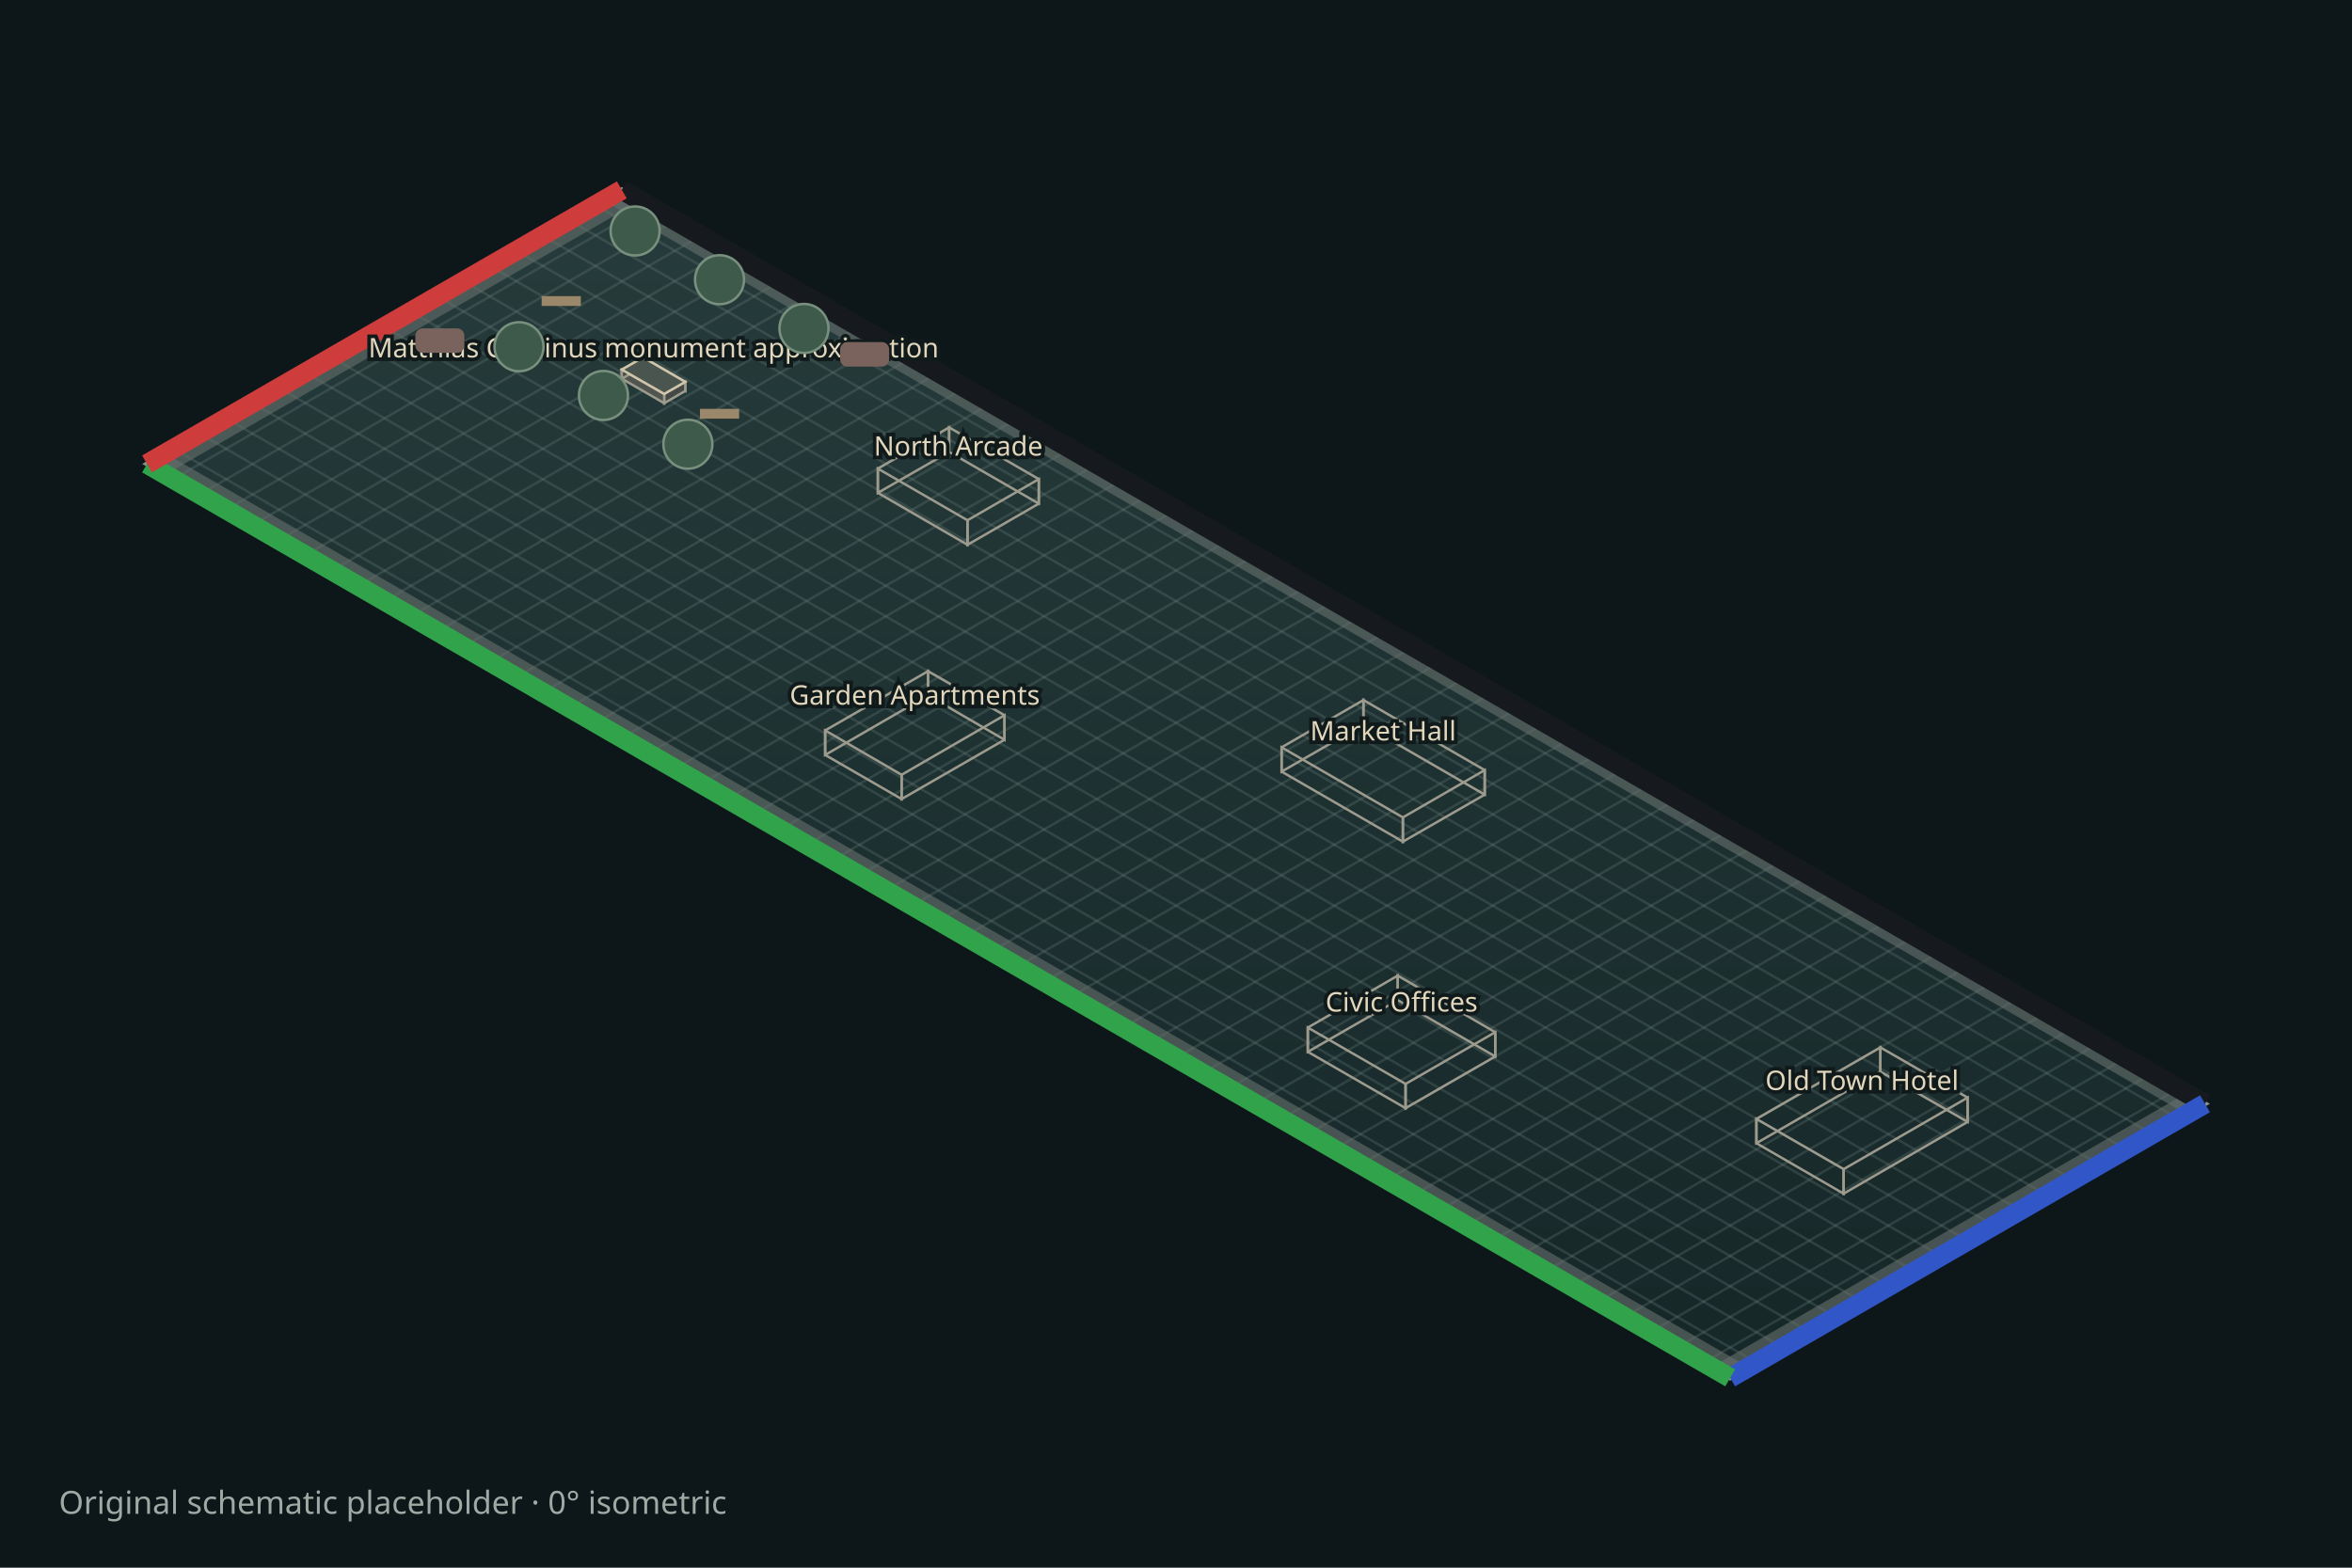
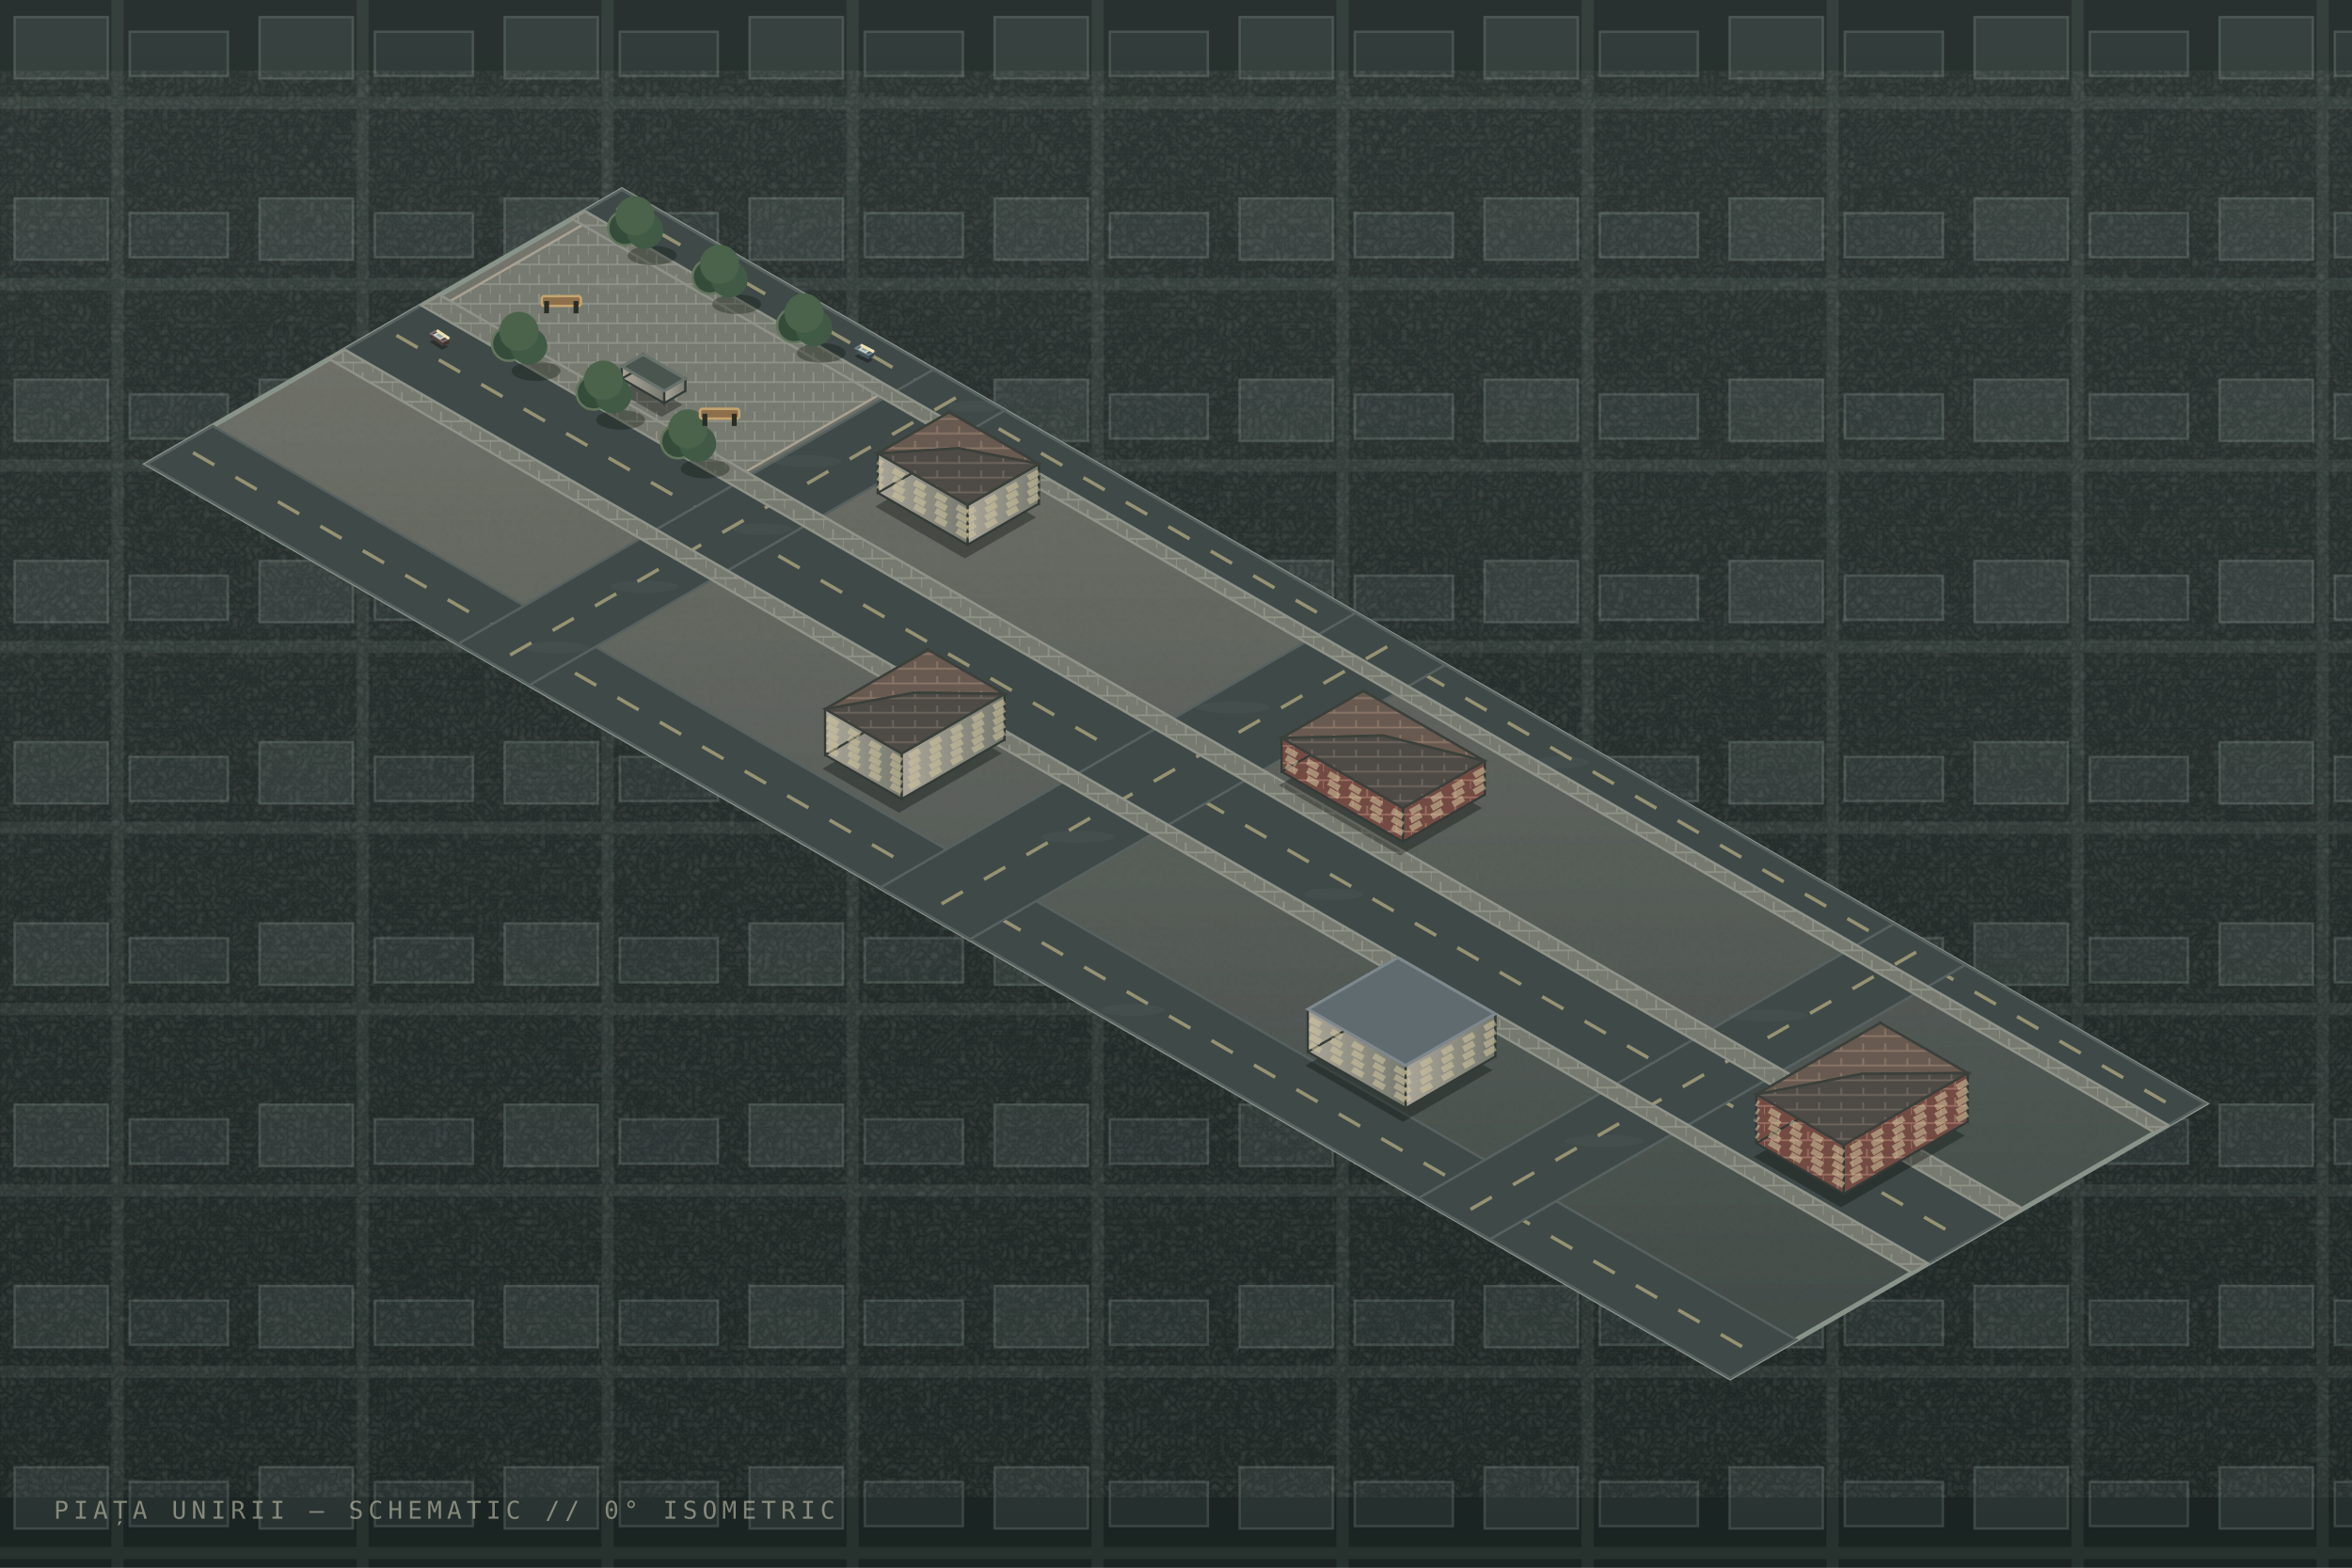
<svg xmlns="http://www.w3.org/2000/svg" width="960" height="640" viewBox="0 0 960 640">
  <defs>
+     <linearGradient id="sky" x2="0" y2="1">
+       <stop stop-color="#606b69" />
+       <stop offset="1" stop-color="#202b2a" />
+     </linearGradient>
    <linearGradient id="ground" x2="0" y2="1">
-       <stop stop-color="#263b3b" />
-       <stop offset="1" stop-color="#162728" />
-     </linearGradient>
-     <style>.label{fill:#e2d7bd;font:11px system-ui;text-anchor:middle;paint-order:stroke;stroke:#101a1b;stroke-width:3px}.grid path{fill:none;stroke:#738784;stroke-width:1;opacity:.25}.roads polygon{fill:#65706d;opacity:.6}</style>
+       <stop stop-color="#77786f" />
+       <stop offset="1" stop-color="#414b48" />
+     </linearGradient>
+     <linearGradient id="stone">
+       <stop stop-color="#aaa598" />
+       <stop offset="1" stop-color="#777a70" />
+     </linearGradient>
+     <linearGradient id="concrete">
+       <stop stop-color="#a2a69e" />
+       <stop offset="1" stop-color="#666f6c" />
+     </linearGradient>
+     <linearGradient id="metal">
+       <stop stop-color="#758183" />
+       <stop offset="1" stop-color="#465153" />
+     </linearGradient>
+     <linearGradient id="glass" x2="1" y2="1">
+       <stop stop-color="#9bb5b6" />
+       <stop offset=".5" stop-color="#49636a" />
+       <stop offset="1" stop-color="#c5d0c9" />
+     </linearGradient>
+     <pattern id="brick" width="12" height="7" patternUnits="userSpaceOnUse">
+       <rect width="12" height="7" fill="#744b43" />
+       <path d="M0 3.5h12M6 0v3.5M0 3.5v3.5" stroke="#9a6e61" stroke-width=".7" />
+     </pattern>
+     <pattern id="roofTile" width="9" height="6" patternUnits="userSpaceOnUse">
+       <rect width="9" height="6" fill="#685a50" />
+       <path d="M0 3h9M4.5 0v3" stroke="#8b7668" stroke-width=".7" />
+     </pattern>
+     <pattern id="roofTileDark" width="9" height="6" patternUnits="userSpaceOnUse">
+       <rect width="9" height="6" fill="#4e4a45" />
+       <path d="M0 3h9M4.5 0v3" stroke="#6d665e" stroke-width=".7" />
+     </pattern>
+     <pattern id="pavers" width="8" height="8" patternUnits="userSpaceOnUse">
+       <rect width="8" height="8" fill="#777a70" />
+       <path d="M0 4h8M4 0v4M0 4v4" stroke="#94978b" stroke-width=".55" />
+     </pattern>
+     <pattern id="yard" width="10" height="10" patternUnits="userSpaceOnUse">
+       <rect width="10" height="10" fill="#414b48" />
+       <path d="M-2 10L10-2M3 12L12 3" stroke="#6c7772" stroke-width="1" opacity=".4" />
+     </pattern>
+     <pattern id="district" width="100" height="74" patternUnits="userSpaceOnUse">
+       <rect width="100" height="74" fill="#18211f" />
+       <rect x="6" y="7" width="38" height="25" fill="#2b3633" stroke="#46514d" />
+       <rect x="53" y="13" width="40" height="18" fill="#25302e" stroke="#424d49" />
+       <path d="M0 42h100M48 0v74" stroke="#65706c" stroke-width="5" opacity=".22" />
+     </pattern>
+     <filter id="grain">
+       <feTurbulence baseFrequency=".35" numOctaves="3" seed="19" result="n" />
+       <feColorMatrix in="n" values=".13 0 0 0 .6 0 .13 0 0 .58 0 0 .13 0 .55 0 0 0 .18 0" />
+       <feBlend in="SourceGraphic" mode="multiply" />
+     </filter>
  </defs>
-   <rect width="960" height="640" fill="#0d171a" />
-   <polygon points="253.8,77.5 900.0,450.6 706.2,562.5 60.0,189.4" fill="url(#ground)" stroke="#88928c" stroke-width="2" />
-   <g class="grid">
-     <path d="M253.8,77.5 60.0,189.4" />
-     <path d="M264.6,83.7 70.8,195.6" />
-     <path d="M275.4,89.9 81.5,201.9" />
-     <path d="M286.2,96.2 92.3,208.1" />
-     <path d="M296.9,102.4 103.1,214.3" />
-     <path d="M307.7,108.6 113.8,220.5" />
-     <path d="M318.5,114.8 124.6,226.7" />
-     <path d="M329.2,121.0 135.4,233.0" />
-     <path d="M340.0,127.2 146.2,239.2" />
-     <path d="M350.8,133.5 156.9,245.4" />
-     <path d="M361.5,139.7 167.7,251.6" />
-     <path d="M372.3,145.9 178.5,257.8" />
-     <path d="M383.1,152.1 189.2,264.0" />
-     <path d="M393.8,158.3 200.0,270.3" />
-     <path d="M404.6,164.6 210.8,276.5" />
-     <path d="M415.4,170.8 221.5,282.7" />
-     <path d="M426.2,177.0 232.3,288.9" />
-     <path d="M436.9,183.2 243.1,295.1" />
-     <path d="M447.7,189.4 253.8,301.3" />
-     <path d="M458.5,195.6 264.6,307.6" />
-     <path d="M469.2,201.9 275.4,313.8" />
-     <path d="M480.0,208.1 286.2,320.0" />
-     <path d="M490.8,214.3 296.9,326.2" />
-     <path d="M501.5,220.5 307.7,332.4" />
-     <path d="M512.3,226.7 318.5,338.7" />
-     <path d="M523.1,233.0 329.2,344.9" />
-     <path d="M533.8,239.2 340.0,351.1" />
-     <path d="M544.6,245.4 350.8,357.3" />
-     <path d="M555.4,251.6 361.5,363.5" />
-     <path d="M566.2,257.8 372.3,369.7" />
-     <path d="M576.9,264.0 383.1,376.0" />
-     <path d="M587.7,270.3 393.8,382.2" />
-     <path d="M598.5,276.5 404.6,388.4" />
-     <path d="M609.2,282.7 415.4,394.6" />
-     <path d="M620.0,288.9 426.2,400.8" />
-     <path d="M630.8,295.1 436.9,407.0" />
-     <path d="M641.5,301.3 447.7,413.3" />
-     <path d="M652.3,307.6 458.5,419.5" />
-     <path d="M663.1,313.8 469.2,425.7" />
-     <path d="M673.8,320.0 480.0,431.9" />
-     <path d="M684.6,326.2 490.8,438.1" />
-     <path d="M695.4,332.4 501.5,444.4" />
-     <path d="M706.2,338.7 512.3,450.6" />
-     <path d="M716.9,344.9 523.1,456.8" />
-     <path d="M727.7,351.1 533.8,463.0" />
-     <path d="M738.5,357.3 544.6,469.2" />
-     <path d="M749.2,363.5 555.4,475.4" />
-     <path d="M760.0,369.7 566.2,481.7" />
-     <path d="M770.8,376.0 576.9,487.9" />
-     <path d="M781.5,382.2 587.7,494.1" />
-     <path d="M792.3,388.4 598.5,500.3" />
-     <path d="M803.1,394.6 609.2,506.5" />
-     <path d="M813.8,400.8 620.0,512.8" />
-     <path d="M824.6,407.0 630.8,519.0" />
-     <path d="M835.4,413.3 641.5,525.2" />
-     <path d="M846.2,419.5 652.3,531.4" />
-     <path d="M856.9,425.7 663.1,537.6" />
-     <path d="M867.7,431.9 673.8,543.8" />
-     <path d="M878.5,438.1 684.6,550.1" />
-     <path d="M889.2,444.4 695.4,556.3" />
-     <path d="M900.0,450.6 706.2,562.5" />
-     <path d="M253.8,77.5 900.0,450.6" />
-     <path d="M243.1,83.7 889.2,456.8" />
-     <path d="M232.3,89.9 878.5,463.0" />
-     <path d="M221.5,96.2 867.7,469.2" />
-     <path d="M210.8,102.4 856.9,475.4" />
-     <path d="M200.0,108.6 846.2,481.7" />
-     <path d="M189.2,114.8 835.4,487.9" />
-     <path d="M178.5,121.0 824.6,494.1" />
-     <path d="M167.7,127.2 813.8,500.3" />
-     <path d="M156.9,133.5 803.1,506.5" />
-     <path d="M146.2,139.7 792.3,512.8" />
-     <path d="M135.4,145.9 781.5,519.0" />
-     <path d="M124.6,152.1 770.8,525.2" />
-     <path d="M113.8,158.3 760.0,531.4" />
-     <path d="M103.1,164.6 749.2,537.6" />
-     <path d="M92.3,170.8 738.5,543.8" />
-     <path d="M81.5,177.0 727.7,550.1" />
-     <path d="M70.8,183.2 716.9,556.3" />
-     <path d="M60.0,189.4 706.2,562.5" />
-   </g>
-   <g class="roads">
-     <polygon points="253.8,77.5 900.0,450.6 892.5,454.9 246.3,81.9" />
-     <polygon points="67.5,185.1 713.7,558.1 706.2,562.5 60.0,189.4" />
-     <polygon points="253.8,77.5 261.4,81.9 67.5,193.8 60.0,189.4" />
-     <polygon points="892.5,446.2 900.0,450.6 706.2,562.5 698.6,558.1" />
-   </g>
-   <g class="orientation-margins">
-     <polyline data-margin="north" points="253.8,77.5 900.0,450.6" fill="none" stroke="#16191d" stroke-width="8" stroke-linecap="butt" />
-     <polyline data-margin="east" points="900.0,450.6 706.2,562.5" fill="none" stroke="#3156c7" stroke-width="8" stroke-linecap="butt" />
-     <polyline data-margin="south" points="706.2,562.5 60.0,189.4" fill="none" stroke="#31a34a" stroke-width="8" stroke-linecap="butt" />
-     <polyline data-margin="west" points="60.0,189.4 253.8,77.5" fill="none" stroke="#cf3c3c" stroke-width="8" stroke-linecap="butt" />
-   </g>
-   <polygon points="262.5,149.6 279.7,159.6 279.7,155.9 262.5,145.9" fill="#505550" stroke="#9d9b8e" />
-   <polygon points="279.7,159.6 271.1,164.6 271.1,160.8 279.7,155.9" fill="#444945" stroke="#9d9b8e" />
-   <polygon points="271.1,164.6 253.8,154.6 253.8,150.9 271.1,160.8" fill="#505550" stroke="#9d9b8e" />
-   <polygon points="253.8,154.6 262.5,149.6 262.5,145.9 253.8,150.9" fill="#444945" stroke="#9d9b8e" />
-   <polygon points="262.5,145.9 279.7,155.9 271.1,160.8 253.8,150.9" fill="#4b5550" stroke="#d0c5aa" />
-   <text x="266.769" y="145.902" class="label">Matthias Corvinus monument approximation</text>
-   <polygon points="387.4,184.5 424.0,205.6 424.0,195.6 387.4,174.5" fill="url(#cathedral-wall)" stroke="#9d9b8e" />
-   <polygon points="424.0,205.6 394.9,222.4 394.9,212.4 424.0,195.6" fill="url(#cathedral-wall)" stroke="#9d9b8e" />
-   <polygon points="394.9,222.4 358.3,201.2 358.3,191.3 394.9,212.4" fill="url(#cathedral-wall)" stroke="#9d9b8e" />
-   <polygon points="358.3,201.2 387.4,184.5 387.4,174.5 358.3,191.3" fill="url(#cathedral-wall)" stroke="#9d9b8e" />
-   <polygon points="387.4,174.5 424.0,195.6 391.2,187.2 358.3,191.3" fill="url(#cathedral-roof)" />
-   <polygon points="424.0,195.6 394.9,212.4 358.3,191.3 391.2,187.2" fill="url(#cathedral-roof)" />
-   <text x="391.154" y="186.006" class="label">North Arcade</text>
-   <polygon points="378.8,283.9 410.0,302.0 410.0,292.0 378.8,274.0" fill="url(#cathedral-wall)" stroke="#9d9b8e" />
-   <polygon points="410.0,302.0 368.0,326.2 368.0,316.3 410.0,292.0" fill="url(#cathedral-wall)" stroke="#9d9b8e" />
-   <polygon points="368.0,326.2 336.8,308.2 336.8,298.2 368.0,316.3" fill="url(#cathedral-wall)" stroke="#9d9b8e" />
-   <polygon points="336.8,308.2 378.8,283.9 378.8,274.0 336.8,298.2" fill="url(#cathedral-wall)" stroke="#9d9b8e" />
-   <polygon points="378.8,274.0 410.0,292.0 373.4,288.9 336.8,298.2" fill="url(#cathedral-roof)" />
-   <polygon points="410.0,292.0 368.0,316.3 336.8,298.2 373.4,288.9" fill="url(#cathedral-roof)" />
-   <text x="373.385" y="287.667" class="label">Garden Apartments</text>
-   <polygon points="556.5,295.8 606.0,324.4 606.0,314.4 556.5,285.8" fill="url(#cathedral-wall)" stroke="#9d9b8e" />
-   <polygon points="606.0,324.4 572.6,343.6 572.6,333.7 606.0,314.4" fill="url(#cathedral-wall)" stroke="#9d9b8e" />
-   <polygon points="572.6,343.6 523.1,315.0 523.1,305.1 572.6,333.7" fill="url(#cathedral-wall)" stroke="#9d9b8e" />
-   <polygon points="523.1,315.0 556.5,295.8 556.5,285.8 523.1,305.1" fill="url(#cathedral-wall)" stroke="#9d9b8e" />
-   <polygon points="556.5,285.8 606.0,314.4 564.5,303.5 523.1,305.1" fill="url(#cathedral-roof)" />
-   <polygon points="606.0,314.4 572.6,333.7 523.1,305.1 564.5,303.5" fill="url(#cathedral-roof)" />
-   <text x="564.538" y="302.279" class="label">Market Hall</text>
-   <polygon points="570.5,408.3 610.3,431.3 610.3,421.4 570.5,398.3" fill="url(#cathedral-wall)" stroke="#9d9b8e" />
-   <polygon points="610.3,431.3 573.7,452.4 573.7,442.5 610.3,421.4" fill="url(#cathedral-wall)" stroke="#9d9b8e" />
-   <polygon points="573.7,452.4 533.8,429.4 533.8,419.5 573.7,442.5" fill="url(#cathedral-wall)" stroke="#9d9b8e" />
-   <polygon points="533.8,429.4 570.5,408.3 570.5,398.3 533.8,419.5" fill="url(#cathedral-wall)" stroke="#9d9b8e" />
-   <polygon points="570.5,398.3 610.3,421.4 572.1,414.2 533.8,419.5" fill="url(#cathedral-roof)" />
-   <polygon points="610.3,421.4 573.7,442.5 533.8,419.5 572.1,414.2" fill="url(#cathedral-roof)" />
-   <text x="572.077" y="412.956" class="label">Civic Offices</text>
-   <polygon points="767.5,437.5 803.1,458.0 803.1,448.1 767.5,427.6" fill="url(#cathedral-wall)" stroke="#9d9b8e" />
-   <polygon points="803.1,458.0 752.5,487.3 752.5,477.3 803.1,448.1" fill="url(#cathedral-wall)" stroke="#9d9b8e" />
-   <polygon points="752.5,487.3 716.9,466.7 716.9,456.8 752.5,477.3" fill="url(#cathedral-wall)" stroke="#9d9b8e" />
-   <polygon points="716.9,466.7 767.5,437.5 767.5,427.6 716.9,456.8" fill="url(#cathedral-wall)" stroke="#9d9b8e" />
-   <polygon points="767.5,427.6 803.1,448.1 760.0,446.2 716.9,456.8" fill="url(#cathedral-roof)" />
-   <polygon points="803.1,448.1 752.5,477.3 716.9,456.8 760.0,446.2" fill="url(#cathedral-roof)" />
-   <text x="760" y="444.978" class="label">Old Town Hotel</text>
-   <path d="M259.231,99.268L259.231,94.294" stroke="#252d28" stroke-width="4" />
-   <circle cx="259.231" cy="94.294" r="10" fill="#3d5a4b" stroke="#78907d" />
-   <path d="M211.846,146.523L211.846,141.549" stroke="#252d28" stroke-width="4" />
-   <circle cx="211.846" cy="141.549" r="10" fill="#3d5a4b" stroke="#78907d" />
-   <path d="M293.692,119.165L293.692,114.191" stroke="#252d28" stroke-width="4" />
-   <circle cx="293.692" cy="114.191" r="10" fill="#3d5a4b" stroke="#78907d" />
-   <path d="M246.308,166.42L246.308,161.446" stroke="#252d28" stroke-width="4" />
-   <circle cx="246.308" cy="161.446" r="10" fill="#3d5a4b" stroke="#78907d" />
-   <path d="M328.154,139.062L328.154,134.088" stroke="#252d28" stroke-width="4" />
-   <circle cx="328.154" cy="134.088" r="10" fill="#3d5a4b" stroke="#78907d" />
-   <path d="M280.769,186.317L280.769,181.343" stroke="#252d28" stroke-width="4" />
-   <circle cx="280.769" cy="181.343" r="10" fill="#3d5a4b" stroke="#78907d" />
-   <rect x="221.077" y="120.896" width="16" height="4" fill="#9b8769" />
-   <rect x="285.692" y="166.907" width="16" height="4" fill="#9b8769" />
-   <rect x="169.538" y="134.062" width="20" height="10" rx="3" fill="#7b635d" />
-   <rect x="342.923" y="139.658" width="20" height="10" rx="3" fill="#7b635d" />
-   <text x="24" y="618" fill="#9eaaa4" font-family="system-ui" font-size="13">Original schematic placeholder · 0° isometric</text>
+   <rect width="960" height="640" fill="url(#sky)" />
+   <rect width="960" height="640" fill="url(#district)" opacity=".78" />
+   <polygon points="253.8,77.5 900.0,450.6 706.2,562.5 60.0,189.4" fill="url(#ground)" stroke="#89948b" stroke-width="2" filter="url(#grain)" />
+   <g data-surface="central-plaza">
+     <polygon points="244.2,88.1 364.8,157.7 296.9,196.9 176.3,127.2" fill="url(#pavers)" stroke="#a8a192" stroke-width="1" />
+   </g>
+   <g data-surface="north-road">
+     <polygon points="253.8,77.5 900.0,450.5 884.9,459.3 238.8,86.2" fill="#3f4948" stroke="#576160" stroke-width="1" />
+     <polyline points="251.7,85.0 887.1,451.8" fill="none" stroke="#d6c891" stroke-width="1.4" stroke-dasharray="10 10" opacity=".58" />
+   </g>
+   <g data-surface="central-road">
+     <polygon points="172.0,124.7 818.2,497.8 786.9,515.8 140.8,142.8" fill="#3f4948" stroke="#576160" stroke-width="1" />
+     <polyline points="161.8,136.9 797.2,503.7" fill="none" stroke="#d6c891" stroke-width="1.4" stroke-dasharray="10 10" opacity=".58" />
+   </g>
+   <g data-surface="south-road">
+     <polygon points="86.9,173.9 733.1,546.9 706.2,562.5 60.0,189.4" fill="#3f4948" stroke="#576160" stroke-width="1" />
+     <polyline points="78.8,184.8 714.2,551.6" fill="none" stroke="#d6c891" stroke-width="1.4" stroke-dasharray="10 10" opacity=".58" />
+   </g>
+   <g data-surface="west-crossing">
+     <polygon points="380.9,150.9 410.0,167.6 216.2,279.6 187.1,262.8" fill="#3f4948" stroke="#576160" stroke-width="1" />
+     <polyline points="390.1,162.4 207.0,268.1" fill="none" stroke="#d6c891" stroke-width="1.4" stroke-dasharray="10 10" opacity=".58" />
+   </g>
+   <g data-surface="central-crossing">
+     <polygon points="553.2,250.3 589.8,271.5 396.0,383.4 359.4,362.3" fill="#3f4948" stroke="#576160" stroke-width="1" />
+     <polyline points="566.2,264.0 383.1,369.7" fill="none" stroke="#d6c891" stroke-width="1.4" stroke-dasharray="10 10" opacity=".58" />
+   </g>
+   <g data-surface="east-crossing">
+     <polygon points="772.9,377.2 802.0,394.0 608.2,505.9 579.1,489.1" fill="#3f4948" stroke="#576160" stroke-width="1" />
+     <polyline points="782.1,388.7 599.0,494.4" fill="none" stroke="#d6c891" stroke-width="1.4" stroke-dasharray="10 10" opacity=".58" />
+   </g>
+   <g data-surface="north-pavement">
+     <polygon points="238.8,86.2 884.9,459.3 879.5,462.4 233.4,89.3" fill="url(#pavers)" stroke="#8e9288" stroke-width="1" />
+   </g>
+   <g data-surface="square-pavement">
+     <polygon points="179.5,120.4 825.7,493.5 818.2,497.8 172.0,124.7" fill="url(#pavers)" stroke="#8e9288" stroke-width="1" />
+   </g>
+   <g data-surface="south-pavement">
+     <polygon points="140.8,142.8 786.9,515.8 780.5,519.6 134.3,146.5" fill="url(#pavers)" stroke="#8e9288" stroke-width="1" />
+   </g>
+   <ellipse cx="251.5" cy="115.8" rx="10" ry="2.4" fill="#b9d0cf" opacity="0.04" />
+   <ellipse cx="270.2" cy="158.0" rx="10" ry="2.4" fill="#b9d0cf" opacity="0.04" />
+   <ellipse cx="397.9" cy="165.9" rx="11" ry="2.4" fill="#b9d0cf" opacity="0.04" />
+   <ellipse cx="637.4" cy="311.2" rx="11" ry="2.4" fill="#b9d0cf" opacity="0.04" />
+   <ellipse cx="311.2" cy="216.0" rx="12" ry="2.4" fill="#b9d0cf" opacity="0.04" />
+   <ellipse cx="544.3" cy="365.0" rx="12" ry="2.4" fill="#b9d0cf" opacity="0.04" />
+   <ellipse cx="227.5" cy="264.4" rx="13" ry="2.4" fill="#b9d0cf" opacity="0.04" />
+   <ellipse cx="462.2" cy="412.3" rx="13" ry="2.4" fill="#b9d0cf" opacity="0.04" />
+   <ellipse cx="329.5" cy="188.3" rx="14" ry="2.4" fill="#b9d0cf" opacity="0.04" />
+   <ellipse cx="263.0" cy="239.5" rx="14" ry="2.4" fill="#b9d0cf" opacity="0.04" />
+   <ellipse cx="503.5" cy="288.8" rx="15" ry="2.4" fill="#b9d0cf" opacity="0.04" />
+   <ellipse cx="439.9" cy="341.6" rx="15" ry="2.4" fill="#b9d0cf" opacity="0.04" />
+   <ellipse cx="721.5" cy="414.6" rx="16" ry="2.4" fill="#b9d0cf" opacity="0.04" />
+   <ellipse cx="655.0" cy="465.8" rx="16" ry="2.4" fill="#b9d0cf" opacity="0.04" />
+   <g data-landmark="monument">
+     <polygon points="261.4,155.2 278.6,165.2 270.0,170.2 252.8,160.2" fill="#070b09" opacity=".34" />
+     <polygon points="262.5,149.6 279.7,159.6 279.7,154.6 262.5,144.7" fill="url(#stone)" stroke="#333b37" stroke-width=".9" />
+     <polygon points="279.7,159.6 271.1,164.6 271.1,159.6 279.7,154.6" fill="url(#stone)" stroke="#333b37" stroke-width=".9" />
+     <polygon points="271.1,164.6 253.8,154.6 253.8,149.6 271.1,159.6" fill="url(#stone)" stroke="#333b37" stroke-width=".9" />
+     <polygon points="253.8,154.6 262.5,149.6 262.5,144.7 253.8,149.6" fill="url(#stone)" stroke="#333b37" stroke-width=".9" />
+     <polygon points="262.5,144.7 279.7,154.6 271.1,159.6 253.8,149.6" fill="#4b5550" stroke="#69736e" stroke-width="1.2" />
+   </g>
+   <g data-landmark="building-01">
+     <polygon points="386.3,190.0 422.9,211.2 393.8,228.0 357.2,206.8" fill="#070b09" opacity=".34" />
+     <polygon points="387.4,184.5 424.0,205.6 424.0,189.4 387.4,168.3" fill="url(#stone)" stroke="#333b37" stroke-width=".9" />
+     <polygon points="424.0,205.6 394.9,222.4 394.9,206.2 424.0,189.4" fill="url(#stone)" stroke="#333b37" stroke-width=".9" />
+     <polygon points="394.9,222.4 358.3,201.2 358.3,185.1 394.9,206.2" fill="url(#stone)" stroke="#333b37" stroke-width=".9" />
+     <polygon points="358.3,201.2 387.4,184.5 387.4,168.3 358.3,185.1" fill="url(#stone)" stroke="#333b37" stroke-width=".9" />
+     <polygon points="387.4,168.3 424.0,189.4 391.2,183.0 358.3,185.1" fill="url(#roofTile)" stroke="#3b403a" />
+     <polygon points="424.0,189.4 394.9,206.2 358.3,185.1 391.2,183.0" fill="url(#roofTileDark)" stroke="#3b403a" />
+     <line x1="424.0" y1="202.4" x2="394.9" y2="219.1" stroke="#d2c79e" stroke-width="2.5" stroke-dasharray="5 5" opacity=".55" />
+     <line x1="394.9" y1="219.1" x2="358.3" y2="198.0" stroke="#d2c79e" stroke-width="2.5" stroke-dasharray="5 5" opacity=".55" />
+     <line x1="424.0" y1="199.1" x2="394.9" y2="215.9" stroke="#d2c79e" stroke-width="2.5" stroke-dasharray="5 5" opacity=".55" />
+     <line x1="394.9" y1="215.9" x2="358.3" y2="194.8" stroke="#d2c79e" stroke-width="2.5" stroke-dasharray="5 5" opacity=".55" />
+     <line x1="424.0" y1="195.9" x2="394.9" y2="212.7" stroke="#d2c79e" stroke-width="2.5" stroke-dasharray="5 5" opacity=".55" />
+     <line x1="394.9" y1="212.7" x2="358.3" y2="191.5" stroke="#d2c79e" stroke-width="2.5" stroke-dasharray="5 5" opacity=".55" />
+     <line x1="424.0" y1="192.7" x2="394.9" y2="209.4" stroke="#d2c79e" stroke-width="2.5" stroke-dasharray="5 5" opacity=".55" />
+     <line x1="394.9" y1="209.4" x2="358.3" y2="188.3" stroke="#d2c79e" stroke-width="2.5" stroke-dasharray="5 5" opacity=".55" />
+   </g>
+   <g data-landmark="building-02">
+     <polygon points="377.7,289.5 408.9,307.6 366.9,331.8 335.7,313.8" fill="#070b09" opacity=".34" />
+     <polygon points="378.8,283.9 410.0,302.0 410.0,283.3 378.8,265.3" fill="url(#stone)" stroke="#333b37" stroke-width=".9" />
+     <polygon points="410.0,302.0 368.0,326.2 368.0,307.6 410.0,283.3" fill="url(#stone)" stroke="#333b37" stroke-width=".9" />
+     <polygon points="368.0,326.2 336.8,308.2 336.8,289.5 368.0,307.6" fill="url(#stone)" stroke="#333b37" stroke-width=".9" />
+     <polygon points="336.8,308.2 378.8,283.9 378.8,265.3 336.8,289.5" fill="url(#stone)" stroke="#333b37" stroke-width=".9" />
+     <polygon points="378.8,265.3 410.0,283.3 373.4,282.8 336.8,289.5" fill="url(#roofTile)" stroke="#3b403a" />
+     <polygon points="410.0,283.3 368.0,307.6 336.8,289.5 373.4,282.8" fill="url(#roofTileDark)" stroke="#3b403a" />
+     <line x1="410.0" y1="298.9" x2="368.0" y2="323.1" stroke="#d2c79e" stroke-width="2.5" stroke-dasharray="5 5" opacity=".55" />
+     <line x1="368.0" y1="323.1" x2="336.8" y2="305.1" stroke="#d2c79e" stroke-width="2.5" stroke-dasharray="5 5" opacity=".55" />
+     <line x1="410.0" y1="295.8" x2="368.0" y2="320.0" stroke="#d2c79e" stroke-width="2.5" stroke-dasharray="5 5" opacity=".55" />
+     <line x1="368.0" y1="320.0" x2="336.8" y2="302.0" stroke="#d2c79e" stroke-width="2.5" stroke-dasharray="5 5" opacity=".55" />
+     <line x1="410.0" y1="292.6" x2="368.0" y2="316.9" stroke="#d2c79e" stroke-width="2.5" stroke-dasharray="5 5" opacity=".55" />
+     <line x1="368.0" y1="316.9" x2="336.8" y2="298.9" stroke="#d2c79e" stroke-width="2.5" stroke-dasharray="5 5" opacity=".55" />
+     <line x1="410.0" y1="289.5" x2="368.0" y2="313.8" stroke="#d2c79e" stroke-width="2.5" stroke-dasharray="5 5" opacity=".55" />
+     <line x1="368.0" y1="313.8" x2="336.8" y2="295.8" stroke="#d2c79e" stroke-width="2.5" stroke-dasharray="5 5" opacity=".55" />
+     <line x1="410.0" y1="286.4" x2="368.0" y2="310.7" stroke="#d2c79e" stroke-width="2.5" stroke-dasharray="5 5" opacity=".55" />
+     <line x1="368.0" y1="310.7" x2="336.8" y2="292.6" stroke="#d2c79e" stroke-width="2.5" stroke-dasharray="5 5" opacity=".55" />
+   </g>
+   <g data-landmark="building-03">
+     <polygon points="555.4,301.3 604.9,329.9 571.5,349.2 522.0,320.6" fill="#070b09" opacity=".34" />
+     <polygon points="556.5,295.8 606.0,324.4 606.0,310.7 556.5,282.1" fill="url(#brick)" stroke="#333b37" stroke-width=".9" />
+     <polygon points="606.0,324.4 572.6,343.6 572.6,329.9 606.0,310.7" fill="url(#brick)" stroke="#333b37" stroke-width=".9" />
+     <polygon points="572.6,343.6 523.1,315.0 523.1,301.3 572.6,329.9" fill="url(#brick)" stroke="#333b37" stroke-width=".9" />
+     <polygon points="523.1,315.0 556.5,295.8 556.5,282.1 523.1,301.3" fill="url(#brick)" stroke="#333b37" stroke-width=".9" />
+     <polygon points="556.5,282.1 606.0,310.7 564.5,300.3 523.1,301.3" fill="url(#roofTile)" stroke="#3b403a" />
+     <polygon points="606.0,310.7 572.6,329.9 523.1,301.3 564.5,300.3" fill="url(#roofTileDark)" stroke="#3b403a" />
+     <line x1="606.0" y1="320.9" x2="572.6" y2="340.2" stroke="#d2c79e" stroke-width="2.5" stroke-dasharray="5 5" opacity=".55" />
+     <line x1="572.6" y1="340.2" x2="523.1" y2="311.6" stroke="#d2c79e" stroke-width="2.5" stroke-dasharray="5 5" opacity=".55" />
+     <line x1="606.0" y1="317.5" x2="572.6" y2="336.8" stroke="#d2c79e" stroke-width="2.5" stroke-dasharray="5 5" opacity=".55" />
+     <line x1="572.6" y1="336.8" x2="523.1" y2="308.2" stroke="#d2c79e" stroke-width="2.5" stroke-dasharray="5 5" opacity=".55" />
+     <line x1="606.0" y1="314.1" x2="572.6" y2="333.4" stroke="#d2c79e" stroke-width="2.5" stroke-dasharray="5 5" opacity=".55" />
+     <line x1="572.6" y1="333.4" x2="523.1" y2="304.8" stroke="#d2c79e" stroke-width="2.5" stroke-dasharray="5 5" opacity=".55" />
+   </g>
+   <g data-landmark="building-04">
+     <polygon points="569.4,413.9 609.2,436.9 572.6,458.0 532.8,435.0" fill="#070b09" opacity=".34" />
+     <polygon points="570.5,408.3 610.3,431.3 610.3,413.9 570.5,390.9" fill="url(#stone)" stroke="#333b37" stroke-width=".9" />
+     <polygon points="610.3,431.3 573.7,452.4 573.7,435.0 610.3,413.9" fill="url(#stone)" stroke="#333b37" stroke-width=".9" />
+     <polygon points="573.7,452.4 533.8,429.4 533.8,412.0 573.7,435.0" fill="url(#stone)" stroke="#333b37" stroke-width=".9" />
+     <polygon points="533.8,429.4 570.5,408.3 570.5,390.9 533.8,412.0" fill="url(#stone)" stroke="#333b37" stroke-width=".9" />
+     <polygon points="570.5,390.9 610.3,413.9 573.7,435.0 533.8,412.0" fill="#606b70" stroke="#7e898e" stroke-width="1.2" />
+     <line x1="610.3" y1="427.8" x2="573.7" y2="449.0" stroke="#d2c79e" stroke-width="2.5" stroke-dasharray="5 5" opacity=".55" />
+     <line x1="573.7" y1="449.0" x2="533.8" y2="426.0" stroke="#d2c79e" stroke-width="2.5" stroke-dasharray="5 5" opacity=".55" />
+     <line x1="610.3" y1="424.3" x2="573.7" y2="445.5" stroke="#d2c79e" stroke-width="2.5" stroke-dasharray="5 5" opacity=".55" />
+     <line x1="573.7" y1="445.5" x2="533.8" y2="422.5" stroke="#d2c79e" stroke-width="2.5" stroke-dasharray="5 5" opacity=".55" />
+     <line x1="610.3" y1="420.9" x2="573.7" y2="442.0" stroke="#d2c79e" stroke-width="2.5" stroke-dasharray="5 5" opacity=".55" />
+     <line x1="573.7" y1="442.0" x2="533.8" y2="419.0" stroke="#d2c79e" stroke-width="2.5" stroke-dasharray="5 5" opacity=".55" />
+     <line x1="610.3" y1="417.4" x2="573.7" y2="438.5" stroke="#d2c79e" stroke-width="2.5" stroke-dasharray="5 5" opacity=".55" />
+     <line x1="573.7" y1="438.5" x2="533.8" y2="415.5" stroke="#d2c79e" stroke-width="2.5" stroke-dasharray="5 5" opacity=".55" />
+   </g>
+   <g data-landmark="building-05">
+     <polygon points="766.5,443.1 802.0,463.6 751.4,492.9 715.8,472.3" fill="#070b09" opacity=".34" />
+     <polygon points="767.5,437.5 803.1,458.0 803.1,438.1 767.5,417.6" fill="url(#brick)" stroke="#333b37" stroke-width=".9" />
+     <polygon points="803.1,458.0 752.5,487.3 752.5,467.4 803.1,438.1" fill="url(#brick)" stroke="#333b37" stroke-width=".9" />
+     <polygon points="752.5,487.3 716.9,466.7 716.9,446.8 752.5,467.4" fill="url(#brick)" stroke="#333b37" stroke-width=".9" />
+     <polygon points="716.9,466.7 767.5,437.5 767.5,417.6 716.9,446.8" fill="url(#brick)" stroke="#333b37" stroke-width=".9" />
+     <polygon points="767.5,417.6 803.1,438.1 760.0,438.4 716.9,446.8" fill="url(#roofTile)" stroke="#3b403a" />
+     <polygon points="803.1,438.1 752.5,467.4 716.9,446.8 760.0,438.4" fill="url(#roofTileDark)" stroke="#3b403a" />
+     <line x1="803.1" y1="454.7" x2="752.5" y2="483.9" stroke="#d2c79e" stroke-width="2.5" stroke-dasharray="5 5" opacity=".55" />
+     <line x1="752.5" y1="483.9" x2="716.9" y2="463.4" stroke="#d2c79e" stroke-width="2.5" stroke-dasharray="5 5" opacity=".55" />
+     <line x1="803.1" y1="451.4" x2="752.5" y2="480.6" stroke="#d2c79e" stroke-width="2.5" stroke-dasharray="5 5" opacity=".55" />
+     <line x1="752.5" y1="480.6" x2="716.9" y2="460.1" stroke="#d2c79e" stroke-width="2.5" stroke-dasharray="5 5" opacity=".55" />
+     <line x1="803.1" y1="448.1" x2="752.5" y2="477.3" stroke="#d2c79e" stroke-width="2.5" stroke-dasharray="5 5" opacity=".55" />
+     <line x1="752.5" y1="477.3" x2="716.9" y2="456.8" stroke="#d2c79e" stroke-width="2.5" stroke-dasharray="5 5" opacity=".55" />
+     <line x1="803.1" y1="444.8" x2="752.5" y2="474.0" stroke="#d2c79e" stroke-width="2.5" stroke-dasharray="5 5" opacity=".55" />
+     <line x1="752.5" y1="474.0" x2="716.9" y2="453.5" stroke="#d2c79e" stroke-width="2.5" stroke-dasharray="5 5" opacity=".55" />
+     <line x1="803.1" y1="441.5" x2="752.5" y2="470.7" stroke="#d2c79e" stroke-width="2.5" stroke-dasharray="5 5" opacity=".55" />
+     <line x1="752.5" y1="470.7" x2="716.9" y2="450.2" stroke="#d2c79e" stroke-width="2.5" stroke-dasharray="5 5" opacity=".55" />
+   </g>
+   <g data-tree="tree-1">
+     <ellipse cx="266.2" cy="104.3" rx="10.0" ry="4.0" fill="#07100a" opacity=".32" />
+     <line x1="259.2" y1="99.3" x2="259.2" y2="93.1" stroke="#353129" stroke-width="3.5" />
+     <circle cx="255.2" cy="93.1" r="7.0" fill="#354c3b" stroke="#63755d" />
+     <circle cx="263.2" cy="94.1" r="7.5" fill="#405a45" />
+     <circle cx="259.2" cy="88.1" r="8.0" fill="#4a634a" />
+   </g>
+   <g data-tree="tree-2">
+     <ellipse cx="218.8" cy="151.5" rx="10.0" ry="4.0" fill="#07100a" opacity=".32" />
+     <line x1="211.8" y1="146.5" x2="211.8" y2="140.3" stroke="#353129" stroke-width="3.5" />
+     <circle cx="207.8" cy="140.3" r="7.0" fill="#354c3b" stroke="#63755d" />
+     <circle cx="215.8" cy="141.3" r="7.5" fill="#405a45" />
+     <circle cx="211.8" cy="135.3" r="8.0" fill="#4a634a" />
+   </g>
+   <g data-tree="tree-3">
+     <ellipse cx="300.7" cy="124.2" rx="10.0" ry="4.0" fill="#07100a" opacity=".32" />
+     <line x1="293.7" y1="119.2" x2="293.7" y2="112.9" stroke="#353129" stroke-width="3.5" />
+     <circle cx="289.7" cy="112.9" r="7.0" fill="#354c3b" stroke="#63755d" />
+     <circle cx="297.7" cy="113.9" r="7.5" fill="#405a45" />
+     <circle cx="293.7" cy="107.9" r="8.0" fill="#4a634a" />
+   </g>
+   <g data-tree="tree-4">
+     <ellipse cx="253.3" cy="171.4" rx="10.0" ry="4.0" fill="#07100a" opacity=".32" />
+     <line x1="246.3" y1="166.4" x2="246.3" y2="160.2" stroke="#353129" stroke-width="3.5" />
+     <circle cx="242.3" cy="160.2" r="7.0" fill="#354c3b" stroke="#63755d" />
+     <circle cx="250.3" cy="161.2" r="7.5" fill="#405a45" />
+     <circle cx="246.3" cy="155.2" r="8.0" fill="#4a634a" />
+   </g>
+   <g data-tree="tree-5">
+     <ellipse cx="335.2" cy="144.1" rx="10.0" ry="4.0" fill="#07100a" opacity=".32" />
+     <line x1="328.2" y1="139.1" x2="328.2" y2="132.8" stroke="#353129" stroke-width="3.5" />
+     <circle cx="324.2" cy="132.8" r="7.0" fill="#354c3b" stroke="#63755d" />
+     <circle cx="332.2" cy="133.8" r="7.5" fill="#405a45" />
+     <circle cx="328.2" cy="127.8" r="8.0" fill="#4a634a" />
+   </g>
+   <g data-tree="tree-6">
+     <ellipse cx="287.8" cy="191.3" rx="10.0" ry="4.0" fill="#07100a" opacity=".32" />
+     <line x1="280.8" y1="186.3" x2="280.8" y2="180.1" stroke="#353129" stroke-width="3.5" />
+     <circle cx="276.8" cy="180.1" r="7.0" fill="#354c3b" stroke="#63755d" />
+     <circle cx="284.8" cy="181.1" r="7.5" fill="#405a45" />
+     <circle cx="280.8" cy="175.1" r="8.0" fill="#4a634a" />
+   </g>
+   <g data-prop="piata-bench-west">
+     <rect x="221.1" y="120.9" width="16" height="4" rx="1" fill="#8d704b" stroke="#c4a56f" />
+     <path d="M223.1 122.9v5m12-5v5" stroke="#282d28" stroke-width="2" />
+   </g>
+   <g data-prop="piata-bench-east">
+     <rect x="285.7" y="166.9" width="16" height="4" rx="1" fill="#8d704b" stroke="#c4a56f" />
+     <path d="M287.7 168.9v5m12-5v5" stroke="#282d28" stroke-width="2" />
+   </g>
+   <g data-prop="piata-car-west">
+     <polygon points="177.9,138.3 182.9,141.6 180.3,142.8 175.3,139.5" fill="#050806" opacity=".38" />
+     <polygon points="178.3,136.8 183.3,140.1 183.3,138.2 178.3,134.9" fill="#4d403c" />
+     <polygon points="183.3,140.1 180.8,141.4 180.8,139.5 183.3,138.2" fill="#413430" />
+     <polygon points="180.8,141.4 175.8,138.0 175.8,136.2 180.8,139.5" fill="#4d403c" />
+     <polygon points="175.8,138.0 178.3,136.8 178.3,134.9 175.8,136.2" fill="#413430" />
+     <polygon points="178.3,134.9 183.3,138.2 180.8,139.5 175.8,136.2" fill="#554844" stroke="#7d706c" stroke-width=".7" />
+     <polygon points="179.4,135.7 181.8,137.3 179.7,138.3 177.3,136.7" fill="#8ea5a4" stroke="#d2d4c8" stroke-width=".6" />
+     <polyline points="178.3,134.9 183.3,138.2" stroke="#efe1b0" stroke-width="1.2" />
+   </g>
+   <g data-prop="piata-car-north">
+     <polygon points="350.9,144.1 356.2,146.8 354.1,148.2 348.8,145.5" fill="#050806" opacity=".38" />
+     <polygon points="351.3,142.6 356.7,145.4 356.7,143.6 351.3,140.8" fill="#435459" />
+     <polygon points="356.7,145.4 354.5,146.7 354.5,144.9 356.7,143.6" fill="#37484d" />
+     <polygon points="354.5,146.7 349.2,144.0 349.2,142.2 354.5,144.9" fill="#435459" />
+     <polygon points="349.2,144.0 351.3,142.6 351.3,140.8 349.2,142.2" fill="#37484d" />
+     <polygon points="351.3,140.8 356.7,143.6 354.5,144.9 349.2,142.2" fill="#4b5c61" stroke="#738489" stroke-width=".7" />
+     <polygon points="352.5,141.4 355.1,142.8 353.3,143.9 350.8,142.6" fill="#8ea5a4" stroke="#d2d4c8" stroke-width=".6" />
+     <polyline points="351.3,140.8 356.7,143.6" stroke="#efe1b0" stroke-width="1.2" />
+   </g>
+   <text x="22" y="620" fill="#d8d4bd" opacity=".54" font-family="ui-monospace,monospace" font-size="10" letter-spacing="2">PIAȚA UNIRII — SCHEMATIC // 0° ISOMETRIC</text>
</svg>
